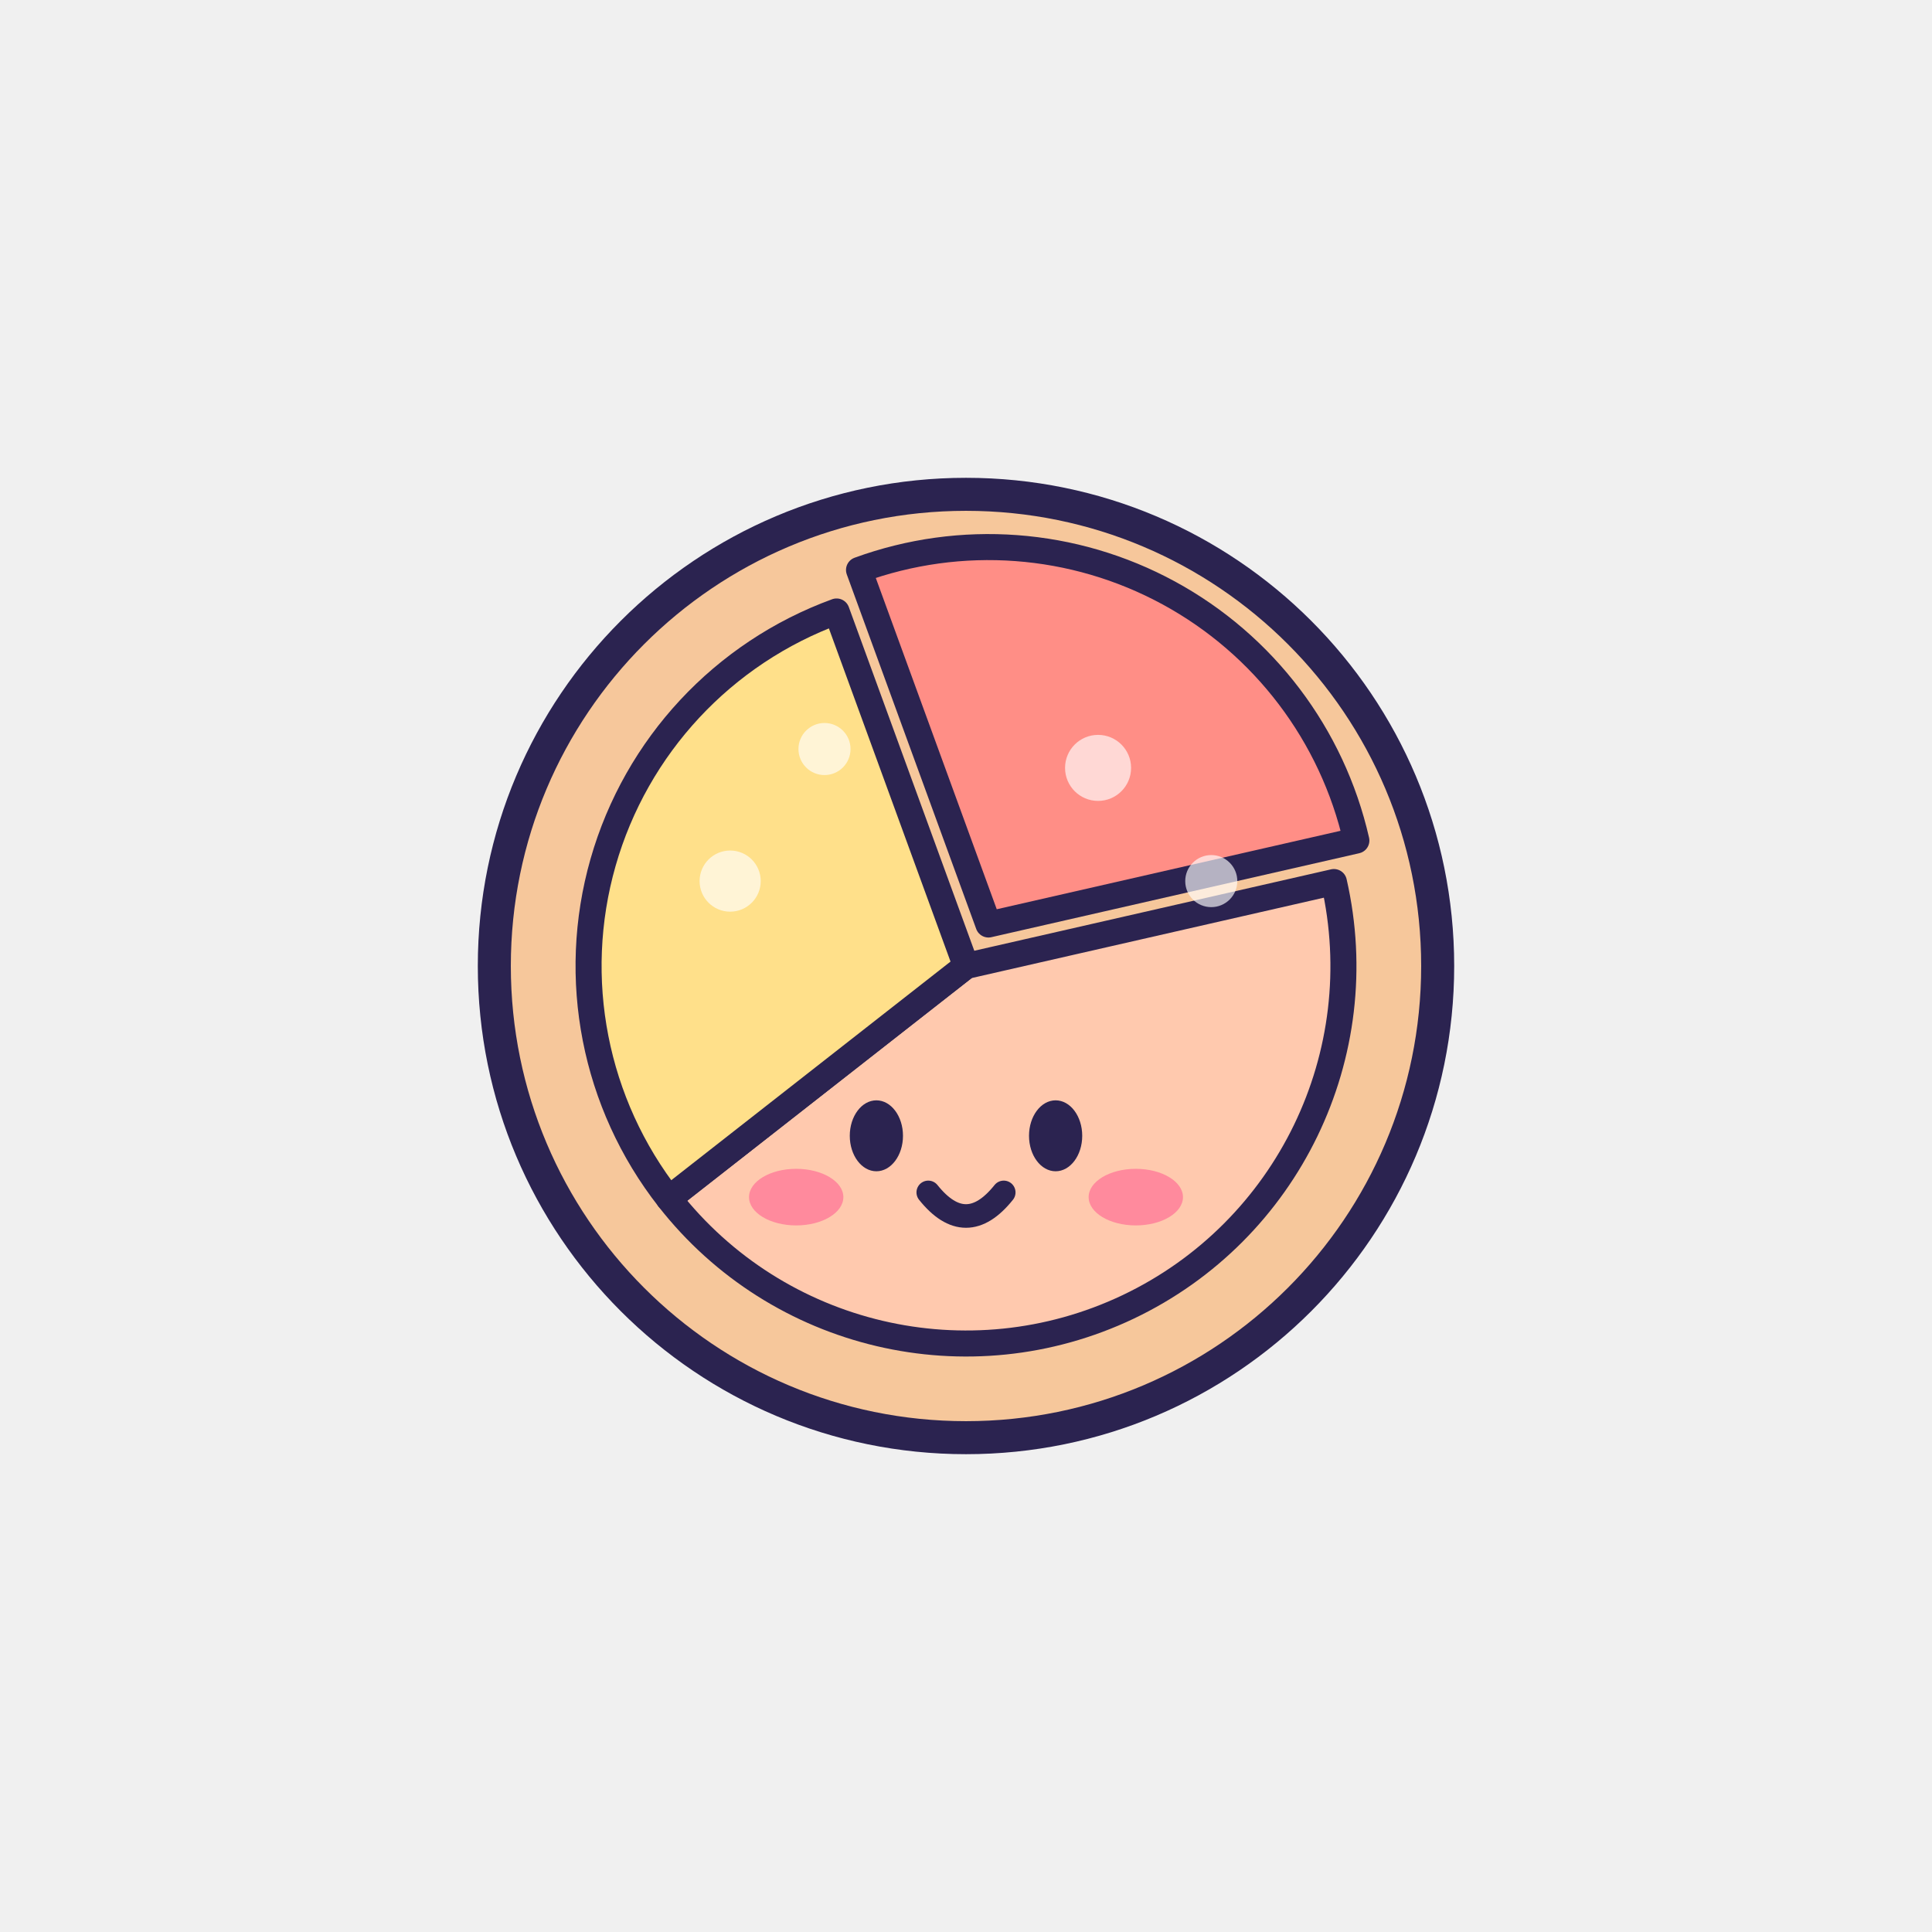
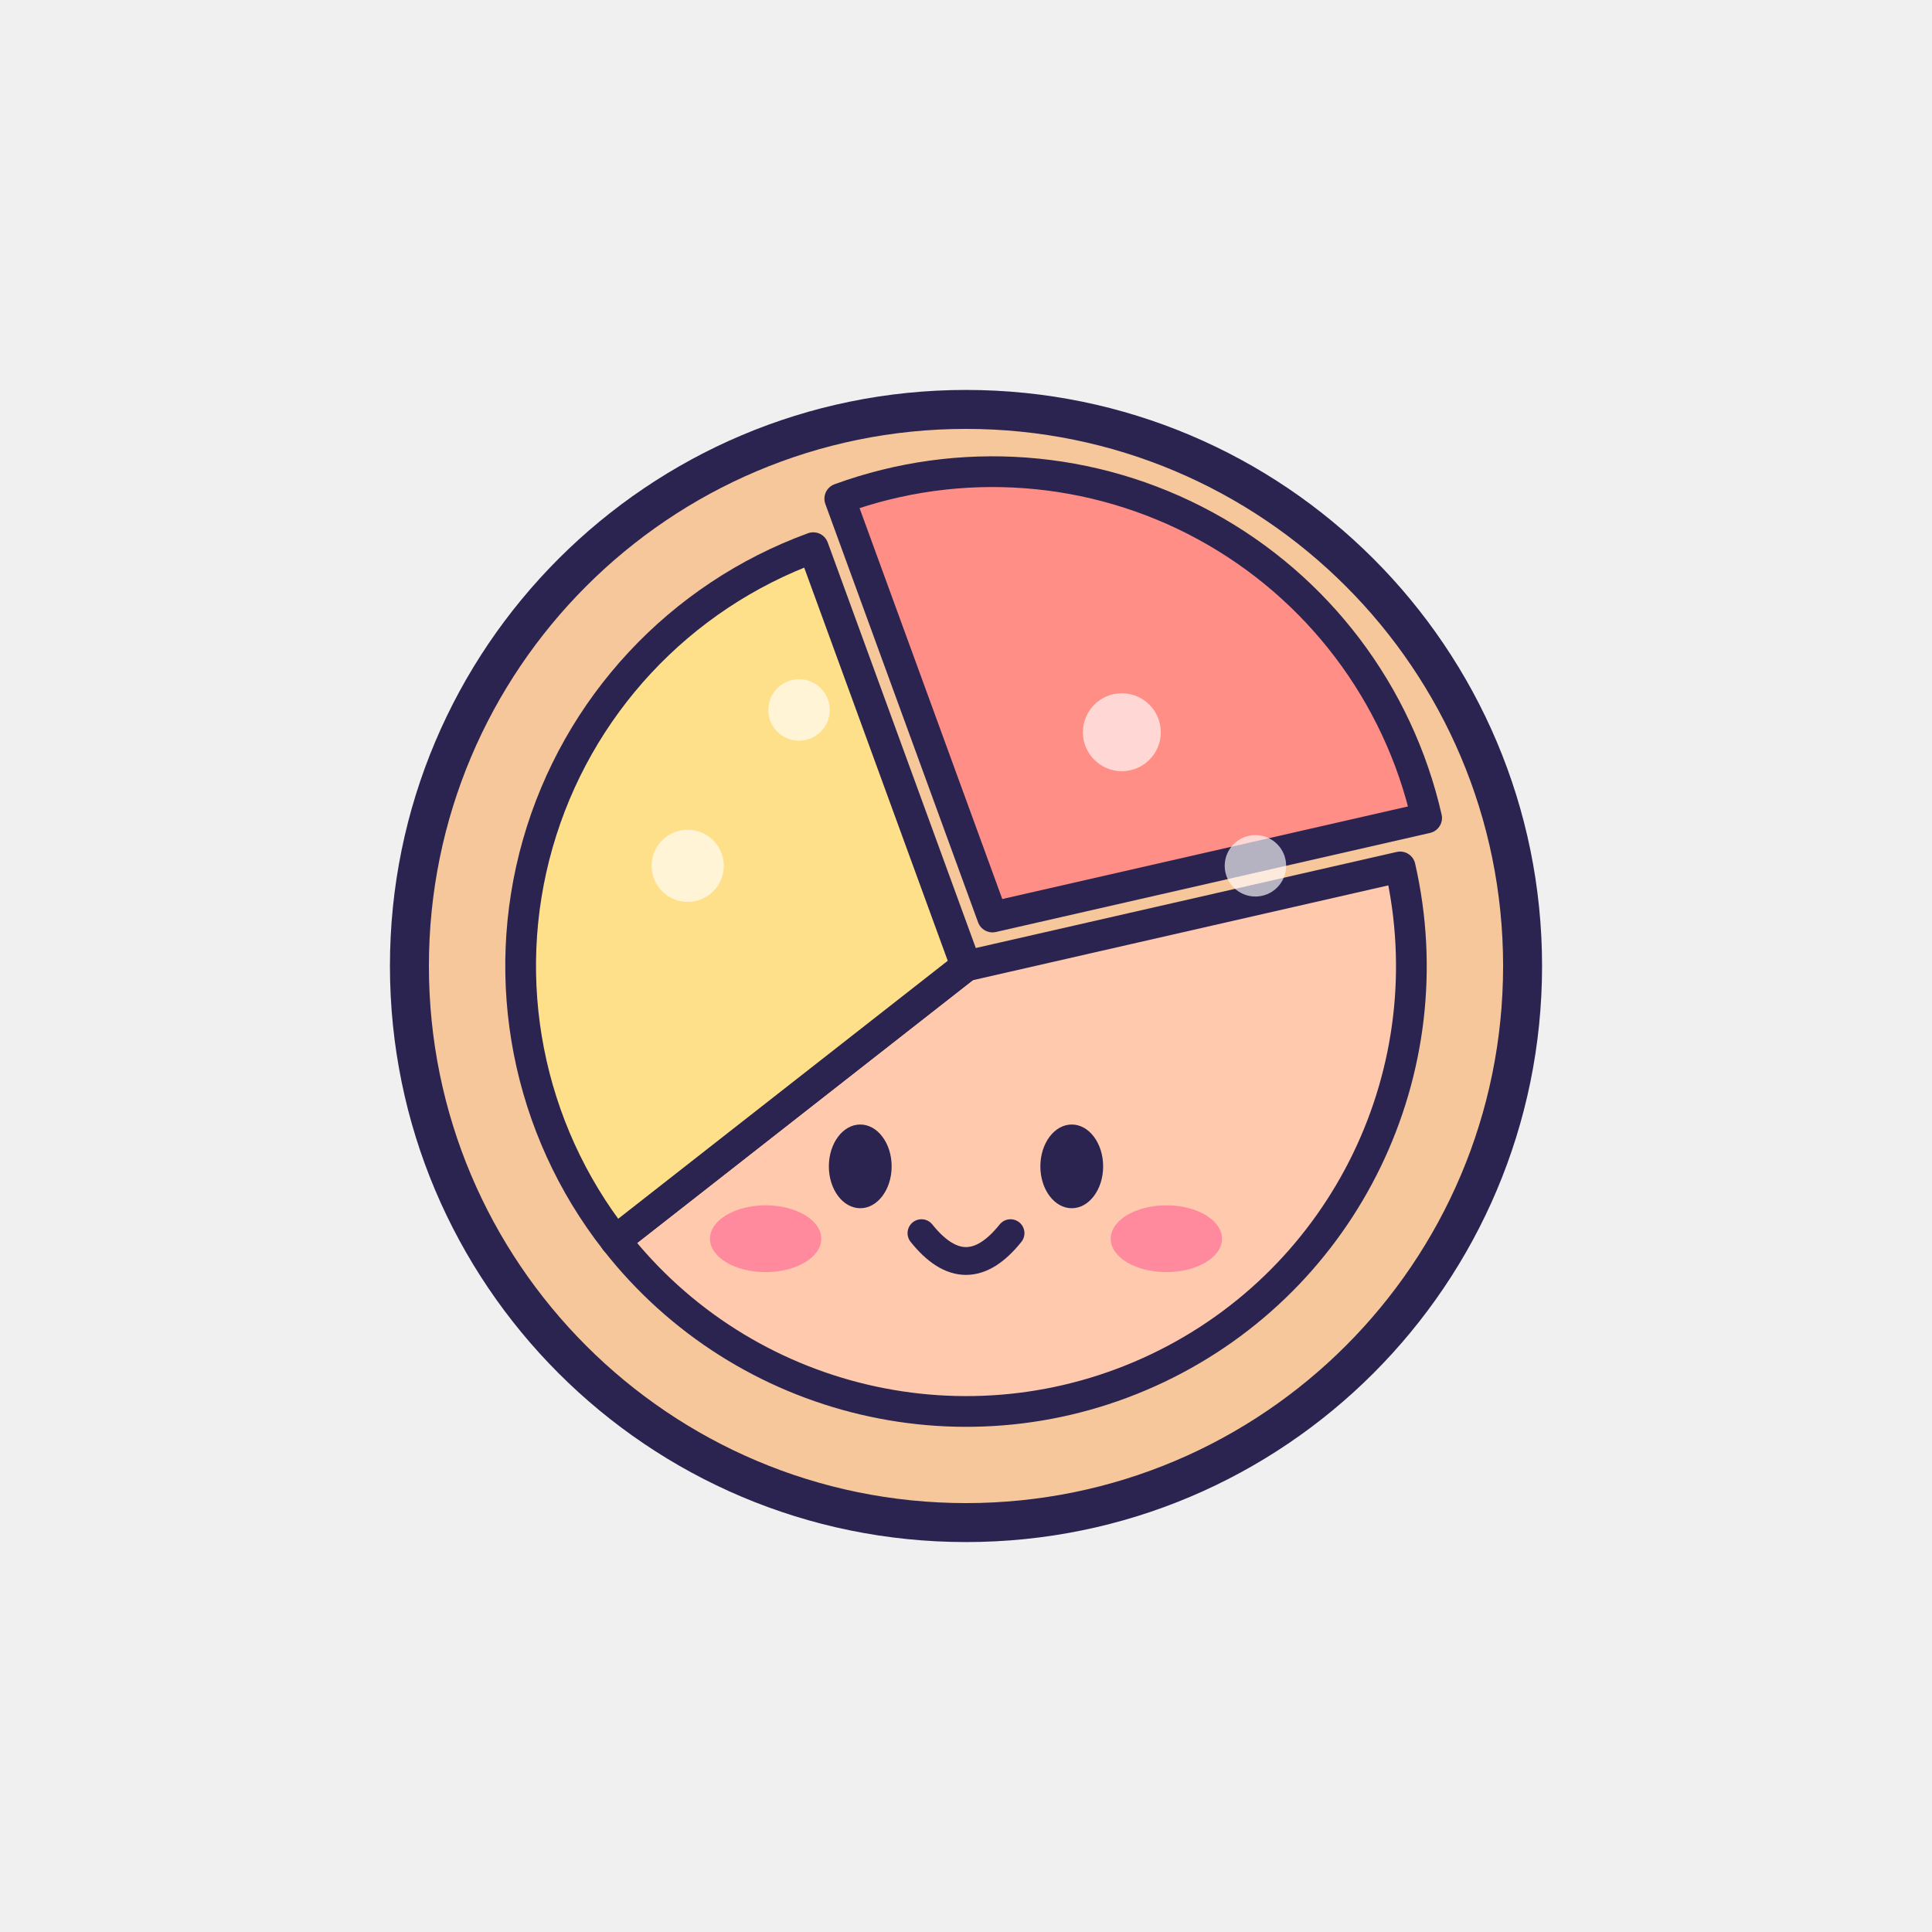
<svg xmlns="http://www.w3.org/2000/svg" viewBox="0 0 1024 1024" width="1024" height="1024">
-   <circle cx="512" cy="512" r="250" fill="#F6C79B" stroke="#2B2350" stroke-width="17.5" />
-   <path transform="translate(11.9 -22.0)" d="M512.0 512.0 L443.4 324.1 A200.0 200.0 0 0 1 707.0 467.5 Z" fill="#FF8E86" stroke="#2B2350" stroke-width="13.8" stroke-linejoin="round" />
-   <path transform="translate(0.0 0.0)" d="M512.0 512.0 L707.0 467.5 A200.0 200.0 0 0 1 354.5 635.3 Z" fill="#FFC9AE" stroke="#2B2350" stroke-width="13.8" stroke-linejoin="round" />
-   <path transform="translate(-0.0 -0.0)" d="M512.0 512.0 L354.5 635.3 A200.0 200.0 0 0 1 443.4 324.1 Z" fill="#FFE08A" stroke="#2B2350" stroke-width="13.8" stroke-linejoin="round" />
-   <circle cx="582.0" cy="407.0" r="17.5" fill="#FFFFFF" opacity="0.65" />
-   <circle cx="642.0" cy="467.0" r="13.8" fill="#FFFFFF" opacity="0.65" />
-   <circle cx="387.0" cy="467.0" r="16.2" fill="#FFFFFF" opacity="0.65" />
-   <circle cx="437.0" cy="397.0" r="13.8" fill="#FFFFFF" opacity="0.65" />
-   <ellipse cx="464.5" cy="602.0" rx="14.1" ry="18.8" fill="#2B2350" />
-   <ellipse cx="422.0" cy="634.5" rx="25.0" ry="15.0" fill="#FF6F96" opacity="0.7" />
-   <ellipse cx="559.5" cy="602.0" rx="14.1" ry="18.8" fill="#2B2350" />
-   <ellipse cx="602.0" cy="634.5" rx="25.0" ry="15.0" fill="#FF6F96" opacity="0.7" />
-   <path d="M492.0 632.0 q20.0 25.0 40.0 0" fill="none" stroke="#2B2350" stroke-width="12.5" stroke-linecap="round" />
+   <g transform="translate(512 512) scale(1.18) translate(-512 -512)">
+     <circle cx="512" cy="512" r="250" fill="#F6C79B" stroke="#2B2350" stroke-width="17.5" />
+     <path transform="translate(11.9 -22.0)" d="M512.0 512.0 L443.4 324.1 A200.0 200.0 0 0 1 707.0 467.5 Z" fill="#FF8E86" stroke="#2B2350" stroke-width="13.8" stroke-linejoin="round" />
+     <path transform="translate(0.0 0.0)" d="M512.0 512.0 L707.0 467.5 A200.0 200.0 0 0 1 354.5 635.3 Z" fill="#FFC9AE" stroke="#2B2350" stroke-width="13.8" stroke-linejoin="round" />
+     <path transform="translate(-0.0 -0.0)" d="M512.0 512.0 L354.5 635.3 A200.0 200.0 0 0 1 443.4 324.1 Z" fill="#FFE08A" stroke="#2B2350" stroke-width="13.8" stroke-linejoin="round" />
+     <circle cx="582.0" cy="407.0" r="17.5" fill="#FFFFFF" opacity="0.65" />
+     <circle cx="642.0" cy="467.0" r="13.8" fill="#FFFFFF" opacity="0.65" />
+     <circle cx="387.0" cy="467.0" r="16.2" fill="#FFFFFF" opacity="0.65" />
+     <circle cx="437.0" cy="397.0" r="13.8" fill="#FFFFFF" opacity="0.65" />
+     <ellipse cx="464.5" cy="602.0" rx="14.1" ry="18.8" fill="#2B2350" />
+     <ellipse cx="422.0" cy="634.5" rx="25.0" ry="15.0" fill="#FF6F96" opacity="0.7" />
+     <ellipse cx="559.5" cy="602.0" rx="14.1" ry="18.8" fill="#2B2350" />
+     <ellipse cx="602.0" cy="634.5" rx="25.0" ry="15.0" fill="#FF6F96" opacity="0.7" />
+     <path d="M492.0 632.0 q20.0 25.0 40.0 0" fill="none" stroke="#2B2350" stroke-width="12.5" stroke-linecap="round" />
+   </g>
</svg>
